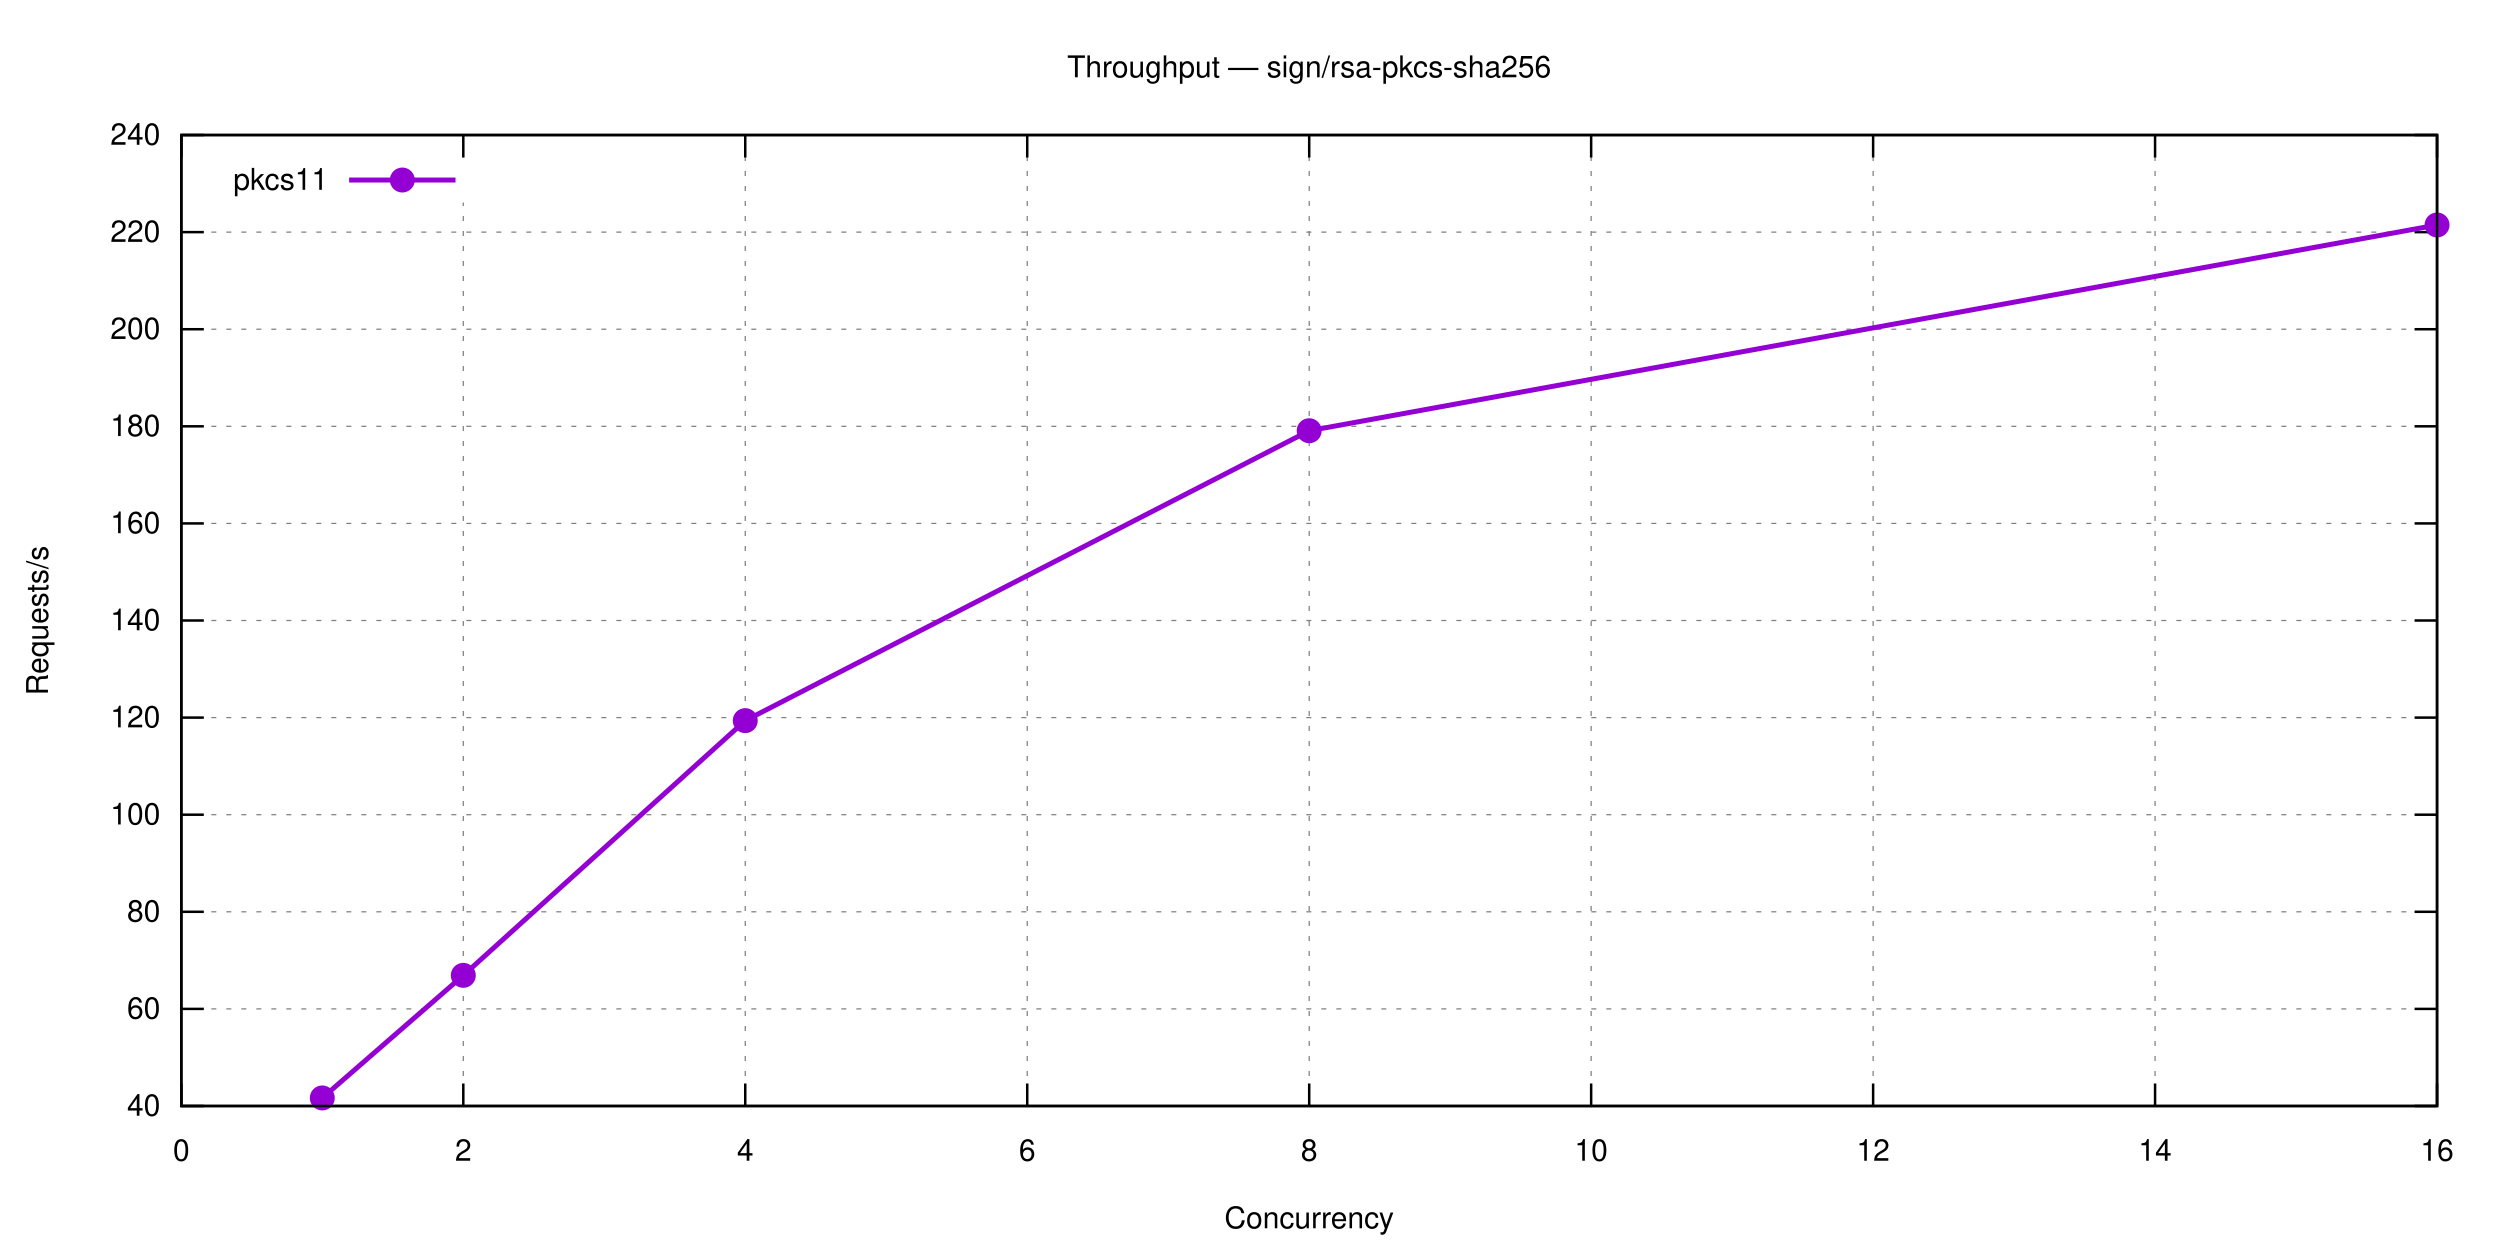
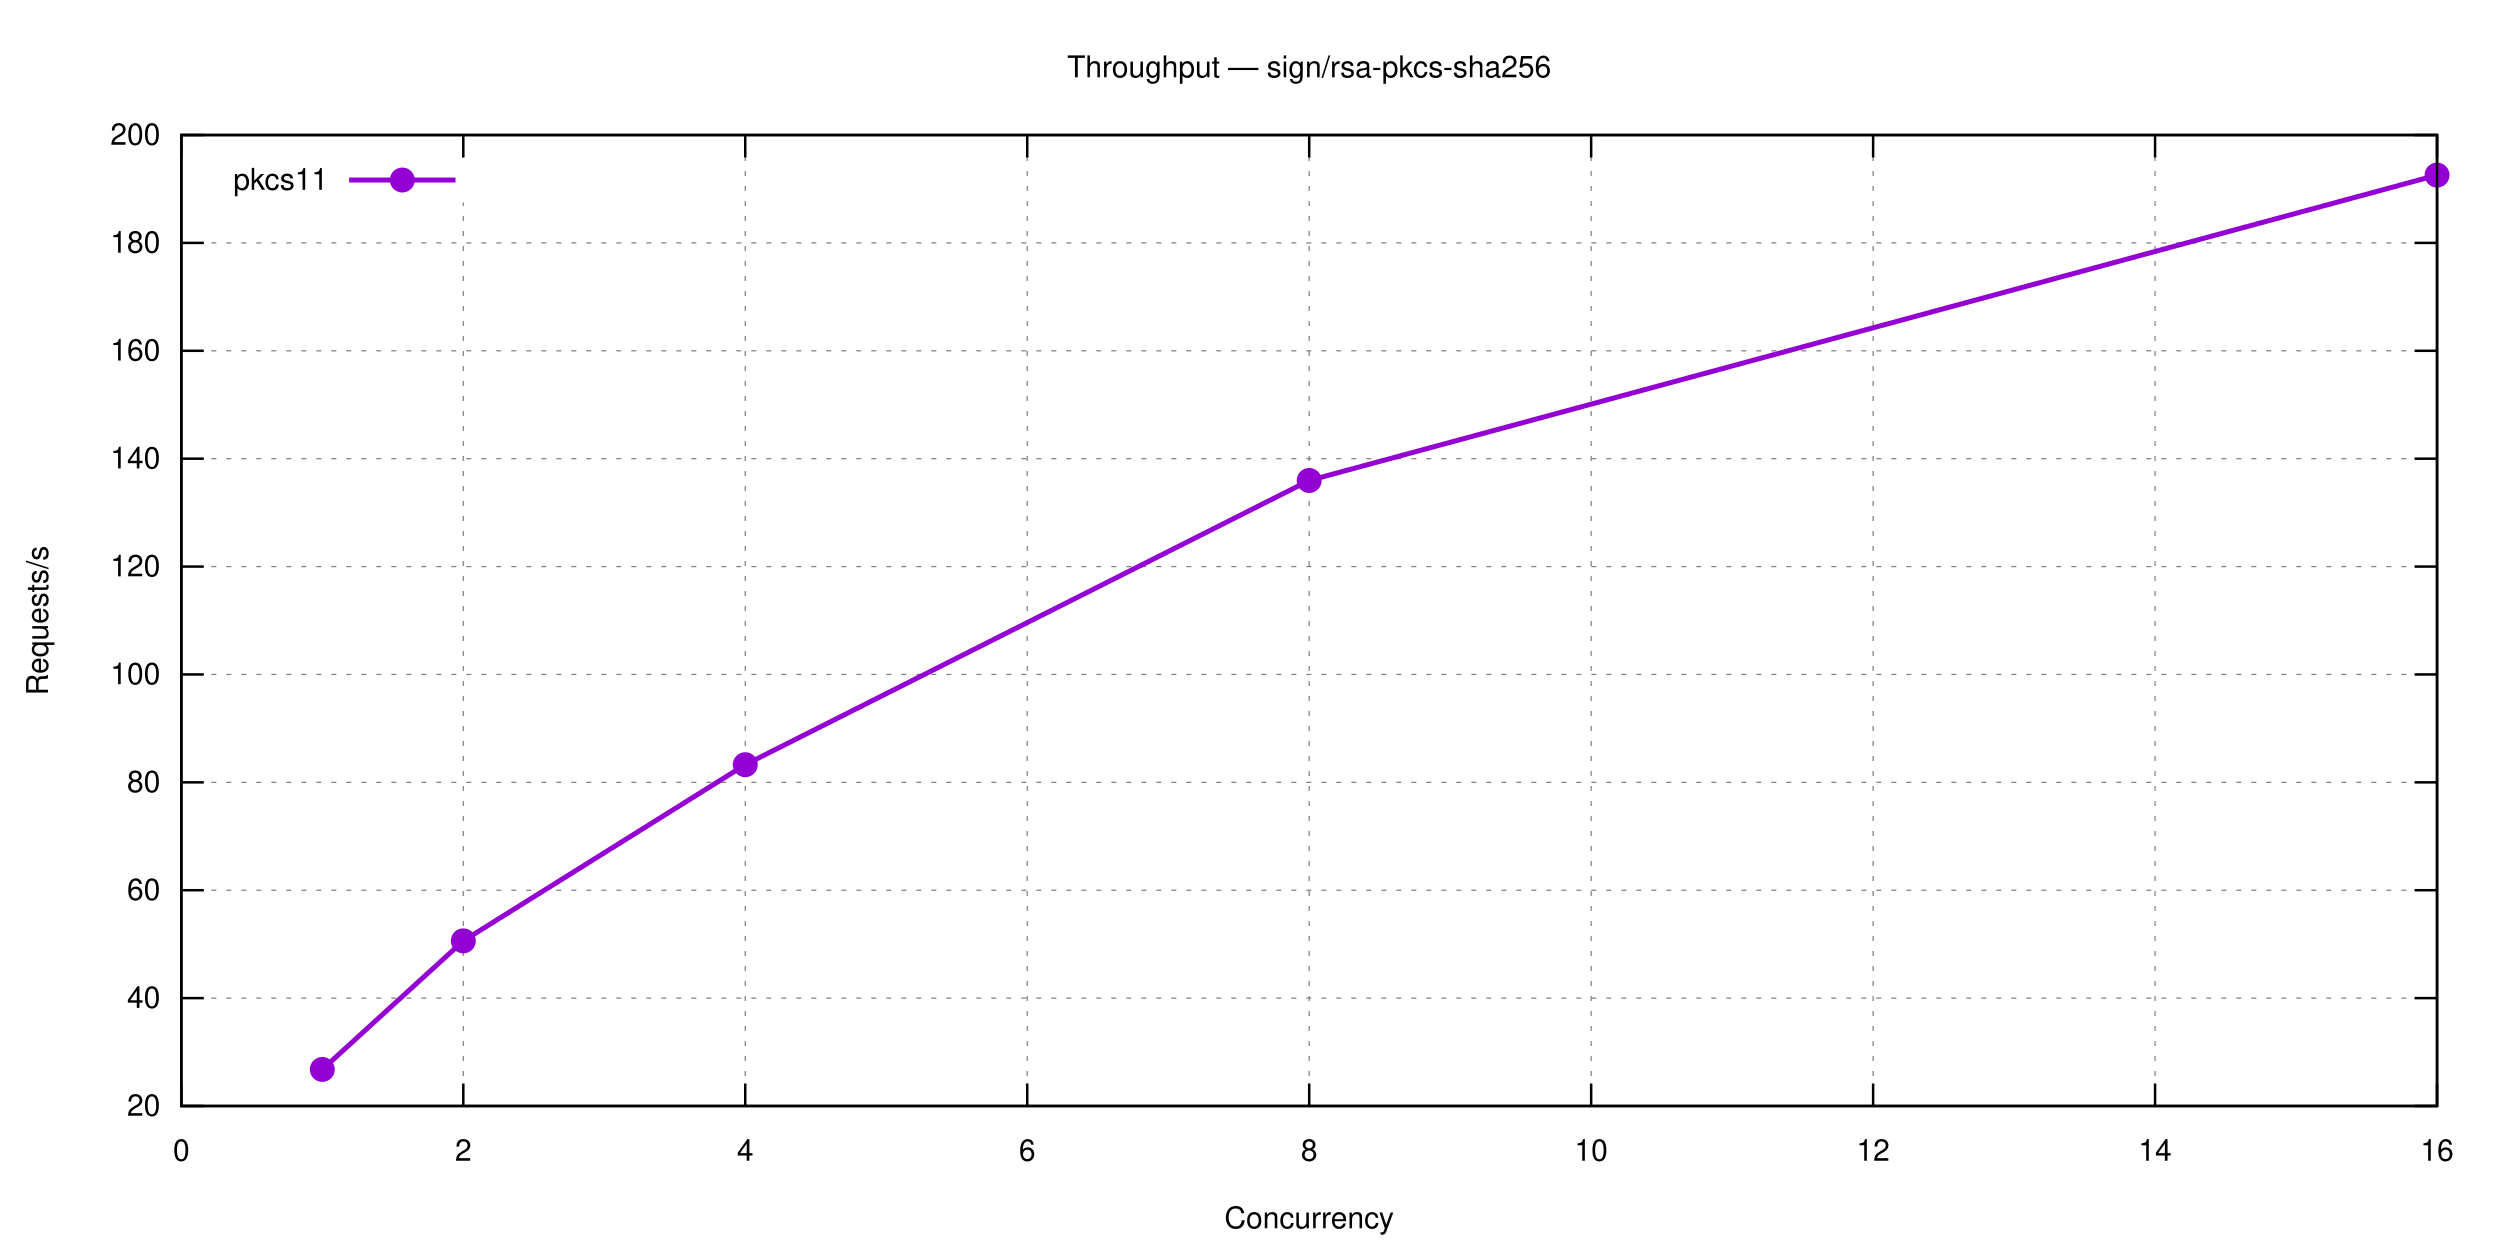
<svg xmlns="http://www.w3.org/2000/svg" xmlns:xlink="http://www.w3.org/1999/xlink" width="1000" height="500" viewBox="0 0 1000 500">
  <g id="gnuplot_canvas">
    <rect x="0" y="0" width="1000" height="500" fill="none" />
    <defs>
      <circle id="gpDot" r="0.5" stroke-width="0.5" stroke="currentColor" />
      <path id="gpPt0" stroke-width="0.222" stroke="currentColor" d="M-1,0 h2 M0,-1 v2" />
      <path id="gpPt1" stroke-width="0.222" stroke="currentColor" d="M-1,-1 L1,1 M1,-1 L-1,1" />
      <path id="gpPt2" stroke-width="0.222" stroke="currentColor" d="M-1,0 L1,0 M0,-1 L0,1 M-1,-1 L1,1 M-1,1 L1,-1" />
      <rect id="gpPt3" stroke-width="0.222" stroke="currentColor" x="-1" y="-1" width="2" height="2" />
      <rect id="gpPt4" stroke-width="0.222" stroke="currentColor" fill="currentColor" x="-1" y="-1" width="2" height="2" />
      <circle id="gpPt5" stroke-width="0.222" stroke="currentColor" cx="0" cy="0" r="1" />
      <use xlink:href="#gpPt5" id="gpPt6" fill="currentColor" stroke="none" />
      <path id="gpPt7" stroke-width="0.222" stroke="currentColor" d="M0,-1.33 L-1.33,0.67 L1.33,0.67 z" />
      <use xlink:href="#gpPt7" id="gpPt8" fill="currentColor" stroke="none" />
      <use xlink:href="#gpPt7" id="gpPt9" stroke="currentColor" transform="rotate(180)" />
      <use xlink:href="#gpPt9" id="gpPt10" fill="currentColor" stroke="none" />
      <use xlink:href="#gpPt3" id="gpPt11" stroke="currentColor" transform="rotate(45)" />
      <use xlink:href="#gpPt11" id="gpPt12" fill="currentColor" stroke="none" />
      <path id="gpPt13" stroke-width="0.222" stroke="currentColor" d="M0,1.330 L1.265,0.411 L0.782,-1.067 L-0.782,-1.076 L-1.265,0.411 z" />
      <use xlink:href="#gpPt13" id="gpPt14" fill="currentColor" stroke="none" />
      <filter id="textbox" filterUnits="objectBoundingBox" x="0" y="0" height="1" width="1">
        <feFlood flood-color="white" flood-opacity="1" result="bgnd" />
        <feComposite in="SourceGraphic" in2="bgnd" operator="atop" />
      </filter>
      <filter id="greybox" filterUnits="objectBoundingBox" x="0" y="0" height="1" width="1">
        <feFlood flood-color="lightgrey" flood-opacity="1" result="grey" />
        <feComposite in="SourceGraphic" in2="grey" operator="atop" />
      </filter>
    </defs>
    <g fill="none" color="white" stroke="currentColor" stroke-width="1.00" stroke-linecap="butt" stroke-linejoin="miter">
</g>
    <g fill="none" color="black" stroke="currentColor" stroke-width="1.00" stroke-linecap="butt" stroke-linejoin="miter">
</g>
    <g fill="none" color="black" stroke="black" stroke-width="0.50" stroke-linecap="butt" stroke-linejoin="miter">
</g>
    <g fill="none" color="gray" stroke="currentColor" stroke-width="0.50" stroke-linecap="butt" stroke-linejoin="miter">
      <path stroke="gray" stroke-dasharray="2,4" class="gridline" d="M72.53,442.40 L974.82,442.40  " />
    </g>
    <g fill="none" color="gray" stroke="gray" stroke-width="1.00" stroke-linecap="butt" stroke-linejoin="miter">
</g>
    <g fill="none" color="black" stroke="currentColor" stroke-width="1.00" stroke-linecap="butt" stroke-linejoin="miter">
      <path stroke="black" d="M72.53,442.40 L81.53,442.40 M974.82,442.40 L965.82,442.40  " />
      <g transform="translate(64.14,446.30)" stroke="none" fill="black" font-family="Helvetica" font-size="12.00" text-anchor="end">
        <text>
+           <tspan font-family="Helvetica"> 20</tspan>
+         </text>
+       </g>
+     </g>
+     <g fill="none" color="black" stroke="currentColor" stroke-width="1.00" stroke-linecap="butt" stroke-linejoin="miter">
+ </g>
+     <g fill="none" color="black" stroke="black" stroke-width="0.50" stroke-linecap="butt" stroke-linejoin="miter">
+ </g>
+     <g fill="none" color="gray" stroke="currentColor" stroke-width="0.50" stroke-linecap="butt" stroke-linejoin="miter">
+       <path stroke="gray" stroke-dasharray="2,4" class="gridline" d="M72.53,399.25 L974.82,399.25  " />
+     </g>
+     <g fill="none" color="gray" stroke="gray" stroke-width="1.00" stroke-linecap="butt" stroke-linejoin="miter">
+ </g>
+     <g fill="none" color="black" stroke="currentColor" stroke-width="1.00" stroke-linecap="butt" stroke-linejoin="miter">
+       <path stroke="black" d="M72.53,399.25 L81.53,399.25 M974.82,399.25 L965.82,399.25  " />
+       <g transform="translate(64.14,403.15)" stroke="none" fill="black" font-family="Helvetica" font-size="12.00" text-anchor="end">
+         <text>
          <tspan font-family="Helvetica"> 40</tspan>
        </text>
      </g>
    </g>
    <g fill="none" color="black" stroke="currentColor" stroke-width="1.00" stroke-linecap="butt" stroke-linejoin="miter">
</g>
    <g fill="none" color="black" stroke="black" stroke-width="0.50" stroke-linecap="butt" stroke-linejoin="miter">
</g>
    <g fill="none" color="gray" stroke="currentColor" stroke-width="0.50" stroke-linecap="butt" stroke-linejoin="miter">
-       <path stroke="gray" stroke-dasharray="2,4" class="gridline" d="M72.53,403.56 L974.82,403.56  " />
-     </g>
-     <g fill="none" color="gray" stroke="gray" stroke-width="1.00" stroke-linecap="butt" stroke-linejoin="miter">
- </g>
-     <g fill="none" color="black" stroke="currentColor" stroke-width="1.00" stroke-linecap="butt" stroke-linejoin="miter">
-       <path stroke="black" d="M72.53,403.56 L81.53,403.56 M974.82,403.56 L965.82,403.56  " />
-       <g transform="translate(64.14,407.46)" stroke="none" fill="black" font-family="Helvetica" font-size="12.00" text-anchor="end">
+       <path stroke="gray" stroke-dasharray="2,4" class="gridline" d="M72.53,356.09 L974.82,356.09  " />
+     </g>
+     <g fill="none" color="gray" stroke="gray" stroke-width="1.00" stroke-linecap="butt" stroke-linejoin="miter">
+ </g>
+     <g fill="none" color="black" stroke="currentColor" stroke-width="1.00" stroke-linecap="butt" stroke-linejoin="miter">
+       <path stroke="black" d="M72.53,356.09 L81.53,356.09 M974.82,356.09 L965.82,356.09  " />
+       <g transform="translate(64.14,359.99)" stroke="none" fill="black" font-family="Helvetica" font-size="12.00" text-anchor="end">
        <text>
          <tspan font-family="Helvetica"> 60</tspan>
        </text>
      </g>
    </g>
    <g fill="none" color="black" stroke="currentColor" stroke-width="1.00" stroke-linecap="butt" stroke-linejoin="miter">
</g>
    <g fill="none" color="black" stroke="black" stroke-width="0.50" stroke-linecap="butt" stroke-linejoin="miter">
</g>
    <g fill="none" color="gray" stroke="currentColor" stroke-width="0.50" stroke-linecap="butt" stroke-linejoin="miter">
-       <path stroke="gray" stroke-dasharray="2,4" class="gridline" d="M72.53,364.72 L974.82,364.72  " />
-     </g>
-     <g fill="none" color="gray" stroke="gray" stroke-width="1.00" stroke-linecap="butt" stroke-linejoin="miter">
- </g>
-     <g fill="none" color="black" stroke="currentColor" stroke-width="1.00" stroke-linecap="butt" stroke-linejoin="miter">
-       <path stroke="black" d="M72.53,364.72 L81.53,364.72 M974.82,364.72 L965.82,364.72  " />
-       <g transform="translate(64.14,368.62)" stroke="none" fill="black" font-family="Helvetica" font-size="12.00" text-anchor="end">
+       <path stroke="gray" stroke-dasharray="2,4" class="gridline" d="M72.53,312.94 L974.82,312.94  " />
+     </g>
+     <g fill="none" color="gray" stroke="gray" stroke-width="1.00" stroke-linecap="butt" stroke-linejoin="miter">
+ </g>
+     <g fill="none" color="black" stroke="currentColor" stroke-width="1.00" stroke-linecap="butt" stroke-linejoin="miter">
+       <path stroke="black" d="M72.53,312.94 L81.53,312.94 M974.82,312.94 L965.82,312.94  " />
+       <g transform="translate(64.14,316.84)" stroke="none" fill="black" font-family="Helvetica" font-size="12.00" text-anchor="end">
        <text>
          <tspan font-family="Helvetica"> 80</tspan>
        </text>
      </g>
    </g>
    <g fill="none" color="black" stroke="currentColor" stroke-width="1.00" stroke-linecap="butt" stroke-linejoin="miter">
</g>
    <g fill="none" color="black" stroke="black" stroke-width="0.50" stroke-linecap="butt" stroke-linejoin="miter">
</g>
    <g fill="none" color="gray" stroke="currentColor" stroke-width="0.50" stroke-linecap="butt" stroke-linejoin="miter">
-       <path stroke="gray" stroke-dasharray="2,4" class="gridline" d="M72.53,325.88 L974.82,325.88  " />
-     </g>
-     <g fill="none" color="gray" stroke="gray" stroke-width="1.00" stroke-linecap="butt" stroke-linejoin="miter">
- </g>
-     <g fill="none" color="black" stroke="currentColor" stroke-width="1.00" stroke-linecap="butt" stroke-linejoin="miter">
-       <path stroke="black" d="M72.53,325.88 L81.53,325.88 M974.82,325.88 L965.82,325.88  " />
-       <g transform="translate(64.14,329.78)" stroke="none" fill="black" font-family="Helvetica" font-size="12.00" text-anchor="end">
+       <path stroke="gray" stroke-dasharray="2,4" class="gridline" d="M72.53,269.78 L974.82,269.78  " />
+     </g>
+     <g fill="none" color="gray" stroke="gray" stroke-width="1.00" stroke-linecap="butt" stroke-linejoin="miter">
+ </g>
+     <g fill="none" color="black" stroke="currentColor" stroke-width="1.00" stroke-linecap="butt" stroke-linejoin="miter">
+       <path stroke="black" d="M72.53,269.78 L81.53,269.78 M974.82,269.78 L965.82,269.78  " />
+       <g transform="translate(64.14,273.68)" stroke="none" fill="black" font-family="Helvetica" font-size="12.00" text-anchor="end">
        <text>
          <tspan font-family="Helvetica"> 100</tspan>
        </text>
      </g>
    </g>
    <g fill="none" color="black" stroke="currentColor" stroke-width="1.00" stroke-linecap="butt" stroke-linejoin="miter">
</g>
    <g fill="none" color="black" stroke="black" stroke-width="0.50" stroke-linecap="butt" stroke-linejoin="miter">
</g>
    <g fill="none" color="gray" stroke="currentColor" stroke-width="0.50" stroke-linecap="butt" stroke-linejoin="miter">
-       <path stroke="gray" stroke-dasharray="2,4" class="gridline" d="M72.53,287.04 L974.82,287.04  " />
-     </g>
-     <g fill="none" color="gray" stroke="gray" stroke-width="1.00" stroke-linecap="butt" stroke-linejoin="miter">
- </g>
-     <g fill="none" color="black" stroke="currentColor" stroke-width="1.00" stroke-linecap="butt" stroke-linejoin="miter">
-       <path stroke="black" d="M72.53,287.04 L81.53,287.04 M974.82,287.04 L965.82,287.04  " />
-       <g transform="translate(64.14,290.94)" stroke="none" fill="black" font-family="Helvetica" font-size="12.00" text-anchor="end">
+       <path stroke="gray" stroke-dasharray="2,4" class="gridline" d="M72.53,226.63 L974.82,226.63  " />
+     </g>
+     <g fill="none" color="gray" stroke="gray" stroke-width="1.00" stroke-linecap="butt" stroke-linejoin="miter">
+ </g>
+     <g fill="none" color="black" stroke="currentColor" stroke-width="1.00" stroke-linecap="butt" stroke-linejoin="miter">
+       <path stroke="black" d="M72.53,226.63 L81.53,226.63 M974.82,226.63 L965.82,226.63  " />
+       <g transform="translate(64.14,230.53)" stroke="none" fill="black" font-family="Helvetica" font-size="12.00" text-anchor="end">
        <text>
          <tspan font-family="Helvetica"> 120</tspan>
        </text>
      </g>
    </g>
    <g fill="none" color="black" stroke="currentColor" stroke-width="1.00" stroke-linecap="butt" stroke-linejoin="miter">
</g>
    <g fill="none" color="black" stroke="black" stroke-width="0.50" stroke-linecap="butt" stroke-linejoin="miter">
</g>
    <g fill="none" color="gray" stroke="currentColor" stroke-width="0.50" stroke-linecap="butt" stroke-linejoin="miter">
-       <path stroke="gray" stroke-dasharray="2,4" class="gridline" d="M72.53,248.20 L974.82,248.20  " />
-     </g>
-     <g fill="none" color="gray" stroke="gray" stroke-width="1.00" stroke-linecap="butt" stroke-linejoin="miter">
- </g>
-     <g fill="none" color="black" stroke="currentColor" stroke-width="1.00" stroke-linecap="butt" stroke-linejoin="miter">
-       <path stroke="black" d="M72.53,248.20 L81.53,248.20 M974.82,248.20 L965.82,248.20  " />
-       <g transform="translate(64.14,252.10)" stroke="none" fill="black" font-family="Helvetica" font-size="12.00" text-anchor="end">
+       <path stroke="gray" stroke-dasharray="2,4" class="gridline" d="M72.53,183.47 L974.82,183.47  " />
+     </g>
+     <g fill="none" color="gray" stroke="gray" stroke-width="1.00" stroke-linecap="butt" stroke-linejoin="miter">
+ </g>
+     <g fill="none" color="black" stroke="currentColor" stroke-width="1.00" stroke-linecap="butt" stroke-linejoin="miter">
+       <path stroke="black" d="M72.53,183.47 L81.53,183.47 M974.82,183.47 L965.82,183.47  " />
+       <g transform="translate(64.14,187.37)" stroke="none" fill="black" font-family="Helvetica" font-size="12.00" text-anchor="end">
        <text>
          <tspan font-family="Helvetica"> 140</tspan>
        </text>
      </g>
    </g>
    <g fill="none" color="black" stroke="currentColor" stroke-width="1.00" stroke-linecap="butt" stroke-linejoin="miter">
</g>
    <g fill="none" color="black" stroke="black" stroke-width="0.50" stroke-linecap="butt" stroke-linejoin="miter">
</g>
    <g fill="none" color="gray" stroke="currentColor" stroke-width="0.50" stroke-linecap="butt" stroke-linejoin="miter">
-       <path stroke="gray" stroke-dasharray="2,4" class="gridline" d="M72.53,209.37 L974.82,209.37  " />
-     </g>
-     <g fill="none" color="gray" stroke="gray" stroke-width="1.00" stroke-linecap="butt" stroke-linejoin="miter">
- </g>
-     <g fill="none" color="black" stroke="currentColor" stroke-width="1.00" stroke-linecap="butt" stroke-linejoin="miter">
-       <path stroke="black" d="M72.53,209.37 L81.53,209.37 M974.82,209.37 L965.82,209.37  " />
-       <g transform="translate(64.14,213.27)" stroke="none" fill="black" font-family="Helvetica" font-size="12.00" text-anchor="end">
+       <path stroke="gray" stroke-dasharray="2,4" class="gridline" d="M72.53,140.32 L974.82,140.32  " />
+     </g>
+     <g fill="none" color="gray" stroke="gray" stroke-width="1.00" stroke-linecap="butt" stroke-linejoin="miter">
+ </g>
+     <g fill="none" color="black" stroke="currentColor" stroke-width="1.00" stroke-linecap="butt" stroke-linejoin="miter">
+       <path stroke="black" d="M72.53,140.32 L81.53,140.32 M974.82,140.32 L965.82,140.32  " />
+       <g transform="translate(64.14,144.22)" stroke="none" fill="black" font-family="Helvetica" font-size="12.00" text-anchor="end">
        <text>
          <tspan font-family="Helvetica"> 160</tspan>
        </text>
      </g>
    </g>
    <g fill="none" color="black" stroke="currentColor" stroke-width="1.00" stroke-linecap="butt" stroke-linejoin="miter">
</g>
    <g fill="none" color="black" stroke="black" stroke-width="0.50" stroke-linecap="butt" stroke-linejoin="miter">
</g>
    <g fill="none" color="gray" stroke="currentColor" stroke-width="0.50" stroke-linecap="butt" stroke-linejoin="miter">
-       <path stroke="gray" stroke-dasharray="2,4" class="gridline" d="M72.53,170.53 L974.82,170.53  " />
-     </g>
-     <g fill="none" color="gray" stroke="gray" stroke-width="1.00" stroke-linecap="butt" stroke-linejoin="miter">
- </g>
-     <g fill="none" color="black" stroke="currentColor" stroke-width="1.00" stroke-linecap="butt" stroke-linejoin="miter">
-       <path stroke="black" d="M72.53,170.53 L81.53,170.53 M974.82,170.53 L965.82,170.53  " />
-       <g transform="translate(64.14,174.43)" stroke="none" fill="black" font-family="Helvetica" font-size="12.00" text-anchor="end">
+       <path stroke="gray" stroke-dasharray="2,4" class="gridline" d="M72.53,97.16 L974.82,97.16  " />
+     </g>
+     <g fill="none" color="gray" stroke="gray" stroke-width="1.00" stroke-linecap="butt" stroke-linejoin="miter">
+ </g>
+     <g fill="none" color="black" stroke="currentColor" stroke-width="1.00" stroke-linecap="butt" stroke-linejoin="miter">
+       <path stroke="black" d="M72.53,97.16 L81.53,97.16 M974.82,97.16 L965.82,97.16  " />
+       <g transform="translate(64.14,101.06)" stroke="none" fill="black" font-family="Helvetica" font-size="12.00" text-anchor="end">
        <text>
          <tspan font-family="Helvetica"> 180</tspan>
-         </text>
-       </g>
-     </g>
-     <g fill="none" color="black" stroke="currentColor" stroke-width="1.00" stroke-linecap="butt" stroke-linejoin="miter">
- </g>
-     <g fill="none" color="black" stroke="black" stroke-width="0.50" stroke-linecap="butt" stroke-linejoin="miter">
- </g>
-     <g fill="none" color="gray" stroke="currentColor" stroke-width="0.50" stroke-linecap="butt" stroke-linejoin="miter">
-       <path stroke="gray" stroke-dasharray="2,4" class="gridline" d="M72.53,131.69 L974.82,131.69  " />
-     </g>
-     <g fill="none" color="gray" stroke="gray" stroke-width="1.00" stroke-linecap="butt" stroke-linejoin="miter">
- </g>
-     <g fill="none" color="black" stroke="currentColor" stroke-width="1.00" stroke-linecap="butt" stroke-linejoin="miter">
-       <path stroke="black" d="M72.53,131.69 L81.53,131.69 M974.82,131.69 L965.82,131.69  " />
-       <g transform="translate(64.14,135.59)" stroke="none" fill="black" font-family="Helvetica" font-size="12.00" text-anchor="end">
-         <text>
-           <tspan font-family="Helvetica"> 200</tspan>
-         </text>
-       </g>
-     </g>
-     <g fill="none" color="black" stroke="currentColor" stroke-width="1.00" stroke-linecap="butt" stroke-linejoin="miter">
- </g>
-     <g fill="none" color="black" stroke="black" stroke-width="0.50" stroke-linecap="butt" stroke-linejoin="miter">
- </g>
-     <g fill="none" color="gray" stroke="currentColor" stroke-width="0.50" stroke-linecap="butt" stroke-linejoin="miter">
-       <path stroke="gray" stroke-dasharray="2,4" class="gridline" d="M72.53,92.85 L974.82,92.85  " />
-     </g>
-     <g fill="none" color="gray" stroke="gray" stroke-width="1.00" stroke-linecap="butt" stroke-linejoin="miter">
- </g>
-     <g fill="none" color="black" stroke="currentColor" stroke-width="1.00" stroke-linecap="butt" stroke-linejoin="miter">
-       <path stroke="black" d="M72.53,92.85 L81.53,92.85 M974.82,92.85 L965.82,92.85  " />
-       <g transform="translate(64.14,96.75)" stroke="none" fill="black" font-family="Helvetica" font-size="12.00" text-anchor="end">
-         <text>
-           <tspan font-family="Helvetica"> 220</tspan>
        </text>
      </g>
    </g>
    <g fill="none" color="black" stroke="currentColor" stroke-width="1.00" stroke-linecap="butt" stroke-linejoin="miter">
</g>
    <g fill="none" color="black" stroke="black" stroke-width="0.50" stroke-linecap="butt" stroke-linejoin="miter">
</g>
    <g fill="none" color="gray" stroke="currentColor" stroke-width="0.50" stroke-linecap="butt" stroke-linejoin="miter">
      <path stroke="gray" stroke-dasharray="2,4" class="gridline" d="M72.53,54.01 L974.82,54.01  " />
    </g>
    <g fill="none" color="gray" stroke="gray" stroke-width="1.00" stroke-linecap="butt" stroke-linejoin="miter">
</g>
    <g fill="none" color="black" stroke="currentColor" stroke-width="1.00" stroke-linecap="butt" stroke-linejoin="miter">
      <path stroke="black" d="M72.53,54.01 L81.53,54.01 M974.82,54.01 L965.82,54.01  " />
      <g transform="translate(64.14,57.91)" stroke="none" fill="black" font-family="Helvetica" font-size="12.00" text-anchor="end">
        <text>
-           <tspan font-family="Helvetica"> 240</tspan>
+           <tspan font-family="Helvetica"> 200</tspan>
        </text>
      </g>
    </g>
    <g fill="none" color="black" stroke="currentColor" stroke-width="1.00" stroke-linecap="butt" stroke-linejoin="miter">
</g>
    <g fill="none" color="black" stroke="black" stroke-width="0.50" stroke-linecap="butt" stroke-linejoin="miter">
</g>
    <g fill="none" color="gray" stroke="currentColor" stroke-width="0.50" stroke-linecap="butt" stroke-linejoin="miter">
      <path stroke="gray" stroke-dasharray="2,4" class="gridline" d="M72.53,442.40 L72.53,54.01  " />
    </g>
    <g fill="none" color="gray" stroke="gray" stroke-width="1.00" stroke-linecap="butt" stroke-linejoin="miter">
</g>
    <g fill="none" color="black" stroke="currentColor" stroke-width="1.00" stroke-linecap="butt" stroke-linejoin="miter">
      <path stroke="black" d="M72.53,442.40 L72.53,433.40 M72.53,54.01 L72.53,63.01  " />
      <g transform="translate(72.53,464.30)" stroke="none" fill="black" font-family="Helvetica" font-size="12.00" text-anchor="middle">
        <text>
          <tspan font-family="Helvetica"> 0</tspan>
        </text>
      </g>
    </g>
    <g fill="none" color="black" stroke="currentColor" stroke-width="1.00" stroke-linecap="butt" stroke-linejoin="miter">
</g>
    <g fill="none" color="black" stroke="black" stroke-width="0.50" stroke-linecap="butt" stroke-linejoin="miter">
</g>
    <g fill="none" color="gray" stroke="currentColor" stroke-width="0.50" stroke-linecap="butt" stroke-linejoin="miter">
      <path stroke="gray" stroke-dasharray="2,4" class="gridline" d="M185.32,442.40 L185.32,81.01 M185.32,63.01 L185.32,54.01  " />
    </g>
    <g fill="none" color="gray" stroke="gray" stroke-width="1.00" stroke-linecap="butt" stroke-linejoin="miter">
</g>
    <g fill="none" color="black" stroke="currentColor" stroke-width="1.00" stroke-linecap="butt" stroke-linejoin="miter">
      <path stroke="black" d="M185.32,442.40 L185.32,433.40 M185.32,54.01 L185.32,63.01  " />
      <g transform="translate(185.32,464.30)" stroke="none" fill="black" font-family="Helvetica" font-size="12.00" text-anchor="middle">
        <text>
          <tspan font-family="Helvetica"> 2</tspan>
        </text>
      </g>
    </g>
    <g fill="none" color="black" stroke="currentColor" stroke-width="1.00" stroke-linecap="butt" stroke-linejoin="miter">
</g>
    <g fill="none" color="black" stroke="black" stroke-width="0.50" stroke-linecap="butt" stroke-linejoin="miter">
</g>
    <g fill="none" color="gray" stroke="currentColor" stroke-width="0.50" stroke-linecap="butt" stroke-linejoin="miter">
      <path stroke="gray" stroke-dasharray="2,4" class="gridline" d="M298.10,442.40 L298.10,54.01  " />
    </g>
    <g fill="none" color="gray" stroke="gray" stroke-width="1.00" stroke-linecap="butt" stroke-linejoin="miter">
</g>
    <g fill="none" color="black" stroke="currentColor" stroke-width="1.00" stroke-linecap="butt" stroke-linejoin="miter">
      <path stroke="black" d="M298.10,442.40 L298.10,433.40 M298.10,54.01 L298.10,63.01  " />
      <g transform="translate(298.10,464.30)" stroke="none" fill="black" font-family="Helvetica" font-size="12.00" text-anchor="middle">
        <text>
          <tspan font-family="Helvetica"> 4</tspan>
        </text>
      </g>
    </g>
    <g fill="none" color="black" stroke="currentColor" stroke-width="1.00" stroke-linecap="butt" stroke-linejoin="miter">
</g>
    <g fill="none" color="black" stroke="black" stroke-width="0.50" stroke-linecap="butt" stroke-linejoin="miter">
</g>
    <g fill="none" color="gray" stroke="currentColor" stroke-width="0.50" stroke-linecap="butt" stroke-linejoin="miter">
      <path stroke="gray" stroke-dasharray="2,4" class="gridline" d="M410.89,442.40 L410.89,54.01  " />
    </g>
    <g fill="none" color="gray" stroke="gray" stroke-width="1.00" stroke-linecap="butt" stroke-linejoin="miter">
</g>
    <g fill="none" color="black" stroke="currentColor" stroke-width="1.00" stroke-linecap="butt" stroke-linejoin="miter">
      <path stroke="black" d="M410.89,442.40 L410.89,433.40 M410.89,54.01 L410.89,63.01  " />
      <g transform="translate(410.89,464.30)" stroke="none" fill="black" font-family="Helvetica" font-size="12.00" text-anchor="middle">
        <text>
          <tspan font-family="Helvetica"> 6</tspan>
        </text>
      </g>
    </g>
    <g fill="none" color="black" stroke="currentColor" stroke-width="1.00" stroke-linecap="butt" stroke-linejoin="miter">
</g>
    <g fill="none" color="black" stroke="black" stroke-width="0.50" stroke-linecap="butt" stroke-linejoin="miter">
</g>
    <g fill="none" color="gray" stroke="currentColor" stroke-width="0.50" stroke-linecap="butt" stroke-linejoin="miter">
      <path stroke="gray" stroke-dasharray="2,4" class="gridline" d="M523.68,442.40 L523.68,54.01  " />
    </g>
    <g fill="none" color="gray" stroke="gray" stroke-width="1.00" stroke-linecap="butt" stroke-linejoin="miter">
</g>
    <g fill="none" color="black" stroke="currentColor" stroke-width="1.00" stroke-linecap="butt" stroke-linejoin="miter">
      <path stroke="black" d="M523.68,442.40 L523.68,433.40 M523.68,54.01 L523.68,63.01  " />
      <g transform="translate(523.68,464.30)" stroke="none" fill="black" font-family="Helvetica" font-size="12.00" text-anchor="middle">
        <text>
          <tspan font-family="Helvetica"> 8</tspan>
        </text>
      </g>
    </g>
    <g fill="none" color="black" stroke="currentColor" stroke-width="1.00" stroke-linecap="butt" stroke-linejoin="miter">
</g>
    <g fill="none" color="black" stroke="black" stroke-width="0.50" stroke-linecap="butt" stroke-linejoin="miter">
</g>
    <g fill="none" color="gray" stroke="currentColor" stroke-width="0.50" stroke-linecap="butt" stroke-linejoin="miter">
      <path stroke="gray" stroke-dasharray="2,4" class="gridline" d="M636.46,442.40 L636.46,54.01  " />
    </g>
    <g fill="none" color="gray" stroke="gray" stroke-width="1.00" stroke-linecap="butt" stroke-linejoin="miter">
</g>
    <g fill="none" color="black" stroke="currentColor" stroke-width="1.00" stroke-linecap="butt" stroke-linejoin="miter">
      <path stroke="black" d="M636.46,442.40 L636.46,433.40 M636.46,54.01 L636.46,63.01  " />
      <g transform="translate(636.46,464.30)" stroke="none" fill="black" font-family="Helvetica" font-size="12.00" text-anchor="middle">
        <text>
          <tspan font-family="Helvetica"> 10</tspan>
        </text>
      </g>
    </g>
    <g fill="none" color="black" stroke="currentColor" stroke-width="1.00" stroke-linecap="butt" stroke-linejoin="miter">
</g>
    <g fill="none" color="black" stroke="black" stroke-width="0.50" stroke-linecap="butt" stroke-linejoin="miter">
</g>
    <g fill="none" color="gray" stroke="currentColor" stroke-width="0.50" stroke-linecap="butt" stroke-linejoin="miter">
      <path stroke="gray" stroke-dasharray="2,4" class="gridline" d="M749.25,442.40 L749.25,54.01  " />
    </g>
    <g fill="none" color="gray" stroke="gray" stroke-width="1.00" stroke-linecap="butt" stroke-linejoin="miter">
</g>
    <g fill="none" color="black" stroke="currentColor" stroke-width="1.00" stroke-linecap="butt" stroke-linejoin="miter">
      <path stroke="black" d="M749.25,442.40 L749.25,433.40 M749.25,54.01 L749.25,63.01  " />
      <g transform="translate(749.25,464.30)" stroke="none" fill="black" font-family="Helvetica" font-size="12.00" text-anchor="middle">
        <text>
          <tspan font-family="Helvetica"> 12</tspan>
        </text>
      </g>
    </g>
    <g fill="none" color="black" stroke="currentColor" stroke-width="1.00" stroke-linecap="butt" stroke-linejoin="miter">
</g>
    <g fill="none" color="black" stroke="black" stroke-width="0.50" stroke-linecap="butt" stroke-linejoin="miter">
</g>
    <g fill="none" color="gray" stroke="currentColor" stroke-width="0.50" stroke-linecap="butt" stroke-linejoin="miter">
      <path stroke="gray" stroke-dasharray="2,4" class="gridline" d="M862.03,442.40 L862.03,54.01  " />
    </g>
    <g fill="none" color="gray" stroke="gray" stroke-width="1.00" stroke-linecap="butt" stroke-linejoin="miter">
</g>
    <g fill="none" color="black" stroke="currentColor" stroke-width="1.00" stroke-linecap="butt" stroke-linejoin="miter">
      <path stroke="black" d="M862.03,442.40 L862.03,433.40 M862.03,54.01 L862.03,63.01  " />
      <g transform="translate(862.03,464.30)" stroke="none" fill="black" font-family="Helvetica" font-size="12.00" text-anchor="middle">
        <text>
          <tspan font-family="Helvetica"> 14</tspan>
        </text>
      </g>
    </g>
    <g fill="none" color="black" stroke="currentColor" stroke-width="1.00" stroke-linecap="butt" stroke-linejoin="miter">
</g>
    <g fill="none" color="black" stroke="black" stroke-width="0.50" stroke-linecap="butt" stroke-linejoin="miter">
</g>
    <g fill="none" color="gray" stroke="currentColor" stroke-width="0.50" stroke-linecap="butt" stroke-linejoin="miter">
      <path stroke="gray" stroke-dasharray="2,4" class="gridline" d="M974.82,442.40 L974.82,54.01  " />
    </g>
    <g fill="none" color="gray" stroke="gray" stroke-width="1.00" stroke-linecap="butt" stroke-linejoin="miter">
</g>
    <g fill="none" color="black" stroke="currentColor" stroke-width="1.00" stroke-linecap="butt" stroke-linejoin="miter">
      <path stroke="black" d="M974.82,442.40 L974.82,433.40 M974.82,54.01 L974.82,63.01  " />
      <g transform="translate(974.82,464.30)" stroke="none" fill="black" font-family="Helvetica" font-size="12.00" text-anchor="middle">
        <text>
          <tspan font-family="Helvetica"> 16</tspan>
        </text>
      </g>
    </g>
    <g fill="none" color="black" stroke="currentColor" stroke-width="1.00" stroke-linecap="butt" stroke-linejoin="miter">
</g>
    <g fill="none" color="black" stroke="currentColor" stroke-width="1.00" stroke-linecap="butt" stroke-linejoin="miter">
      <path stroke="black" d="M72.53,54.01 L72.53,442.40 L974.82,442.40 L974.82,54.01 L72.53,54.01 Z  " />
    </g>
    <g fill="none" color="black" stroke="currentColor" stroke-width="1.00" stroke-linecap="butt" stroke-linejoin="miter">
</g>
    <g id="gnuplot_plot_1">
      <g fill="none" color="white" stroke="black" stroke-width="2.00" stroke-linecap="butt" stroke-linejoin="miter">
</g>
      <g fill="none" color="black" stroke="currentColor" stroke-width="2.00" stroke-linecap="butt" stroke-linejoin="miter">
        <g transform="translate(131.26,75.91)" stroke="none" fill="black" font-family="Helvetica" font-size="12.00" text-anchor="end">
          <text>
            <tspan font-family="Helvetica">pkcs11</tspan>
          </text>
        </g>
      </g>
      <g fill="none" color="black" stroke="currentColor" stroke-width="2.00" stroke-linecap="butt" stroke-linejoin="miter">
-         <path stroke="rgb(148,   0, 211)" d="M139.65,72.01 L182.21,72.01 M128.92,439.18 L185.32,390.14 L298.10,288.25 L523.68,172.29 L974.82,89.99  " />
-         <use xlink:href="#gpPt6" transform="translate(128.92,439.18) scale(4.50)" color="rgb(148,   0, 211)" />
-         <use xlink:href="#gpPt6" transform="translate(185.32,390.14) scale(4.50)" color="rgb(148,   0, 211)" />
-         <use xlink:href="#gpPt6" transform="translate(298.10,288.25) scale(4.50)" color="rgb(148,   0, 211)" />
-         <use xlink:href="#gpPt6" transform="translate(523.68,172.29) scale(4.50)" color="rgb(148,   0, 211)" />
-         <use xlink:href="#gpPt6" transform="translate(974.82,89.99) scale(4.50)" color="rgb(148,   0, 211)" />
+         <path stroke="rgb(148,   0, 211)" d="M139.65,72.01 L182.21,72.01 M128.92,427.77 L185.32,376.35 L298.10,305.88 L523.68,192.19 L974.82,70.04  " />
+         <use xlink:href="#gpPt6" transform="translate(128.92,427.77) scale(4.50)" color="rgb(148,   0, 211)" />
+         <use xlink:href="#gpPt6" transform="translate(185.32,376.35) scale(4.50)" color="rgb(148,   0, 211)" />
+         <use xlink:href="#gpPt6" transform="translate(298.10,305.88) scale(4.50)" color="rgb(148,   0, 211)" />
+         <use xlink:href="#gpPt6" transform="translate(523.68,192.19) scale(4.50)" color="rgb(148,   0, 211)" />
+         <use xlink:href="#gpPt6" transform="translate(974.82,70.04) scale(4.50)" color="rgb(148,   0, 211)" />
        <use xlink:href="#gpPt6" transform="translate(160.93,72.01) scale(4.50)" color="rgb(148,   0, 211)" />
      </g>
    </g>
    <g fill="none" color="black" stroke="currentColor" stroke-width="2.00" stroke-linecap="butt" stroke-linejoin="miter">
</g>
    <g fill="none" color="black" stroke="black" stroke-width="1.00" stroke-linecap="butt" stroke-linejoin="miter">
</g>
    <g fill="none" color="black" stroke="currentColor" stroke-width="1.00" stroke-linecap="butt" stroke-linejoin="miter">
      <path stroke="black" d="M72.53,54.01 L72.53,442.40 L974.82,442.40 L974.82,54.01 L72.53,54.01 Z  " />
      <g transform="translate(19.18,248.21) rotate(270.00)" stroke="none" fill="black" font-family="Helvetica" font-size="12.00" text-anchor="middle">
        <text>
          <tspan font-family="Helvetica">Requests/s</tspan>
        </text>
      </g>
    </g>
    <g fill="none" color="black" stroke="currentColor" stroke-width="1.00" stroke-linecap="butt" stroke-linejoin="miter">
      <g transform="translate(523.67,491.30)" stroke="none" fill="black" font-family="Helvetica" font-size="12.00" text-anchor="middle">
        <text>
          <tspan font-family="Helvetica">Concurrency</tspan>
        </text>
      </g>
    </g>
    <g fill="none" color="black" stroke="currentColor" stroke-width="1.00" stroke-linecap="butt" stroke-linejoin="miter">
</g>
    <g fill="none" color="black" stroke="currentColor" stroke-width="1.00" stroke-linecap="butt" stroke-linejoin="miter">
      <g transform="translate(523.67,30.91)" stroke="none" fill="black" font-family="Helvetica" font-size="12.00" text-anchor="middle">
        <text>
          <tspan font-family="Helvetica">Throughput — sign/rsa-pkcs-sha256</tspan>
        </text>
      </g>
    </g>
    <g fill="none" color="black" stroke="currentColor" stroke-width="1.00" stroke-linecap="butt" stroke-linejoin="miter">
</g>
  </g>
</svg>
